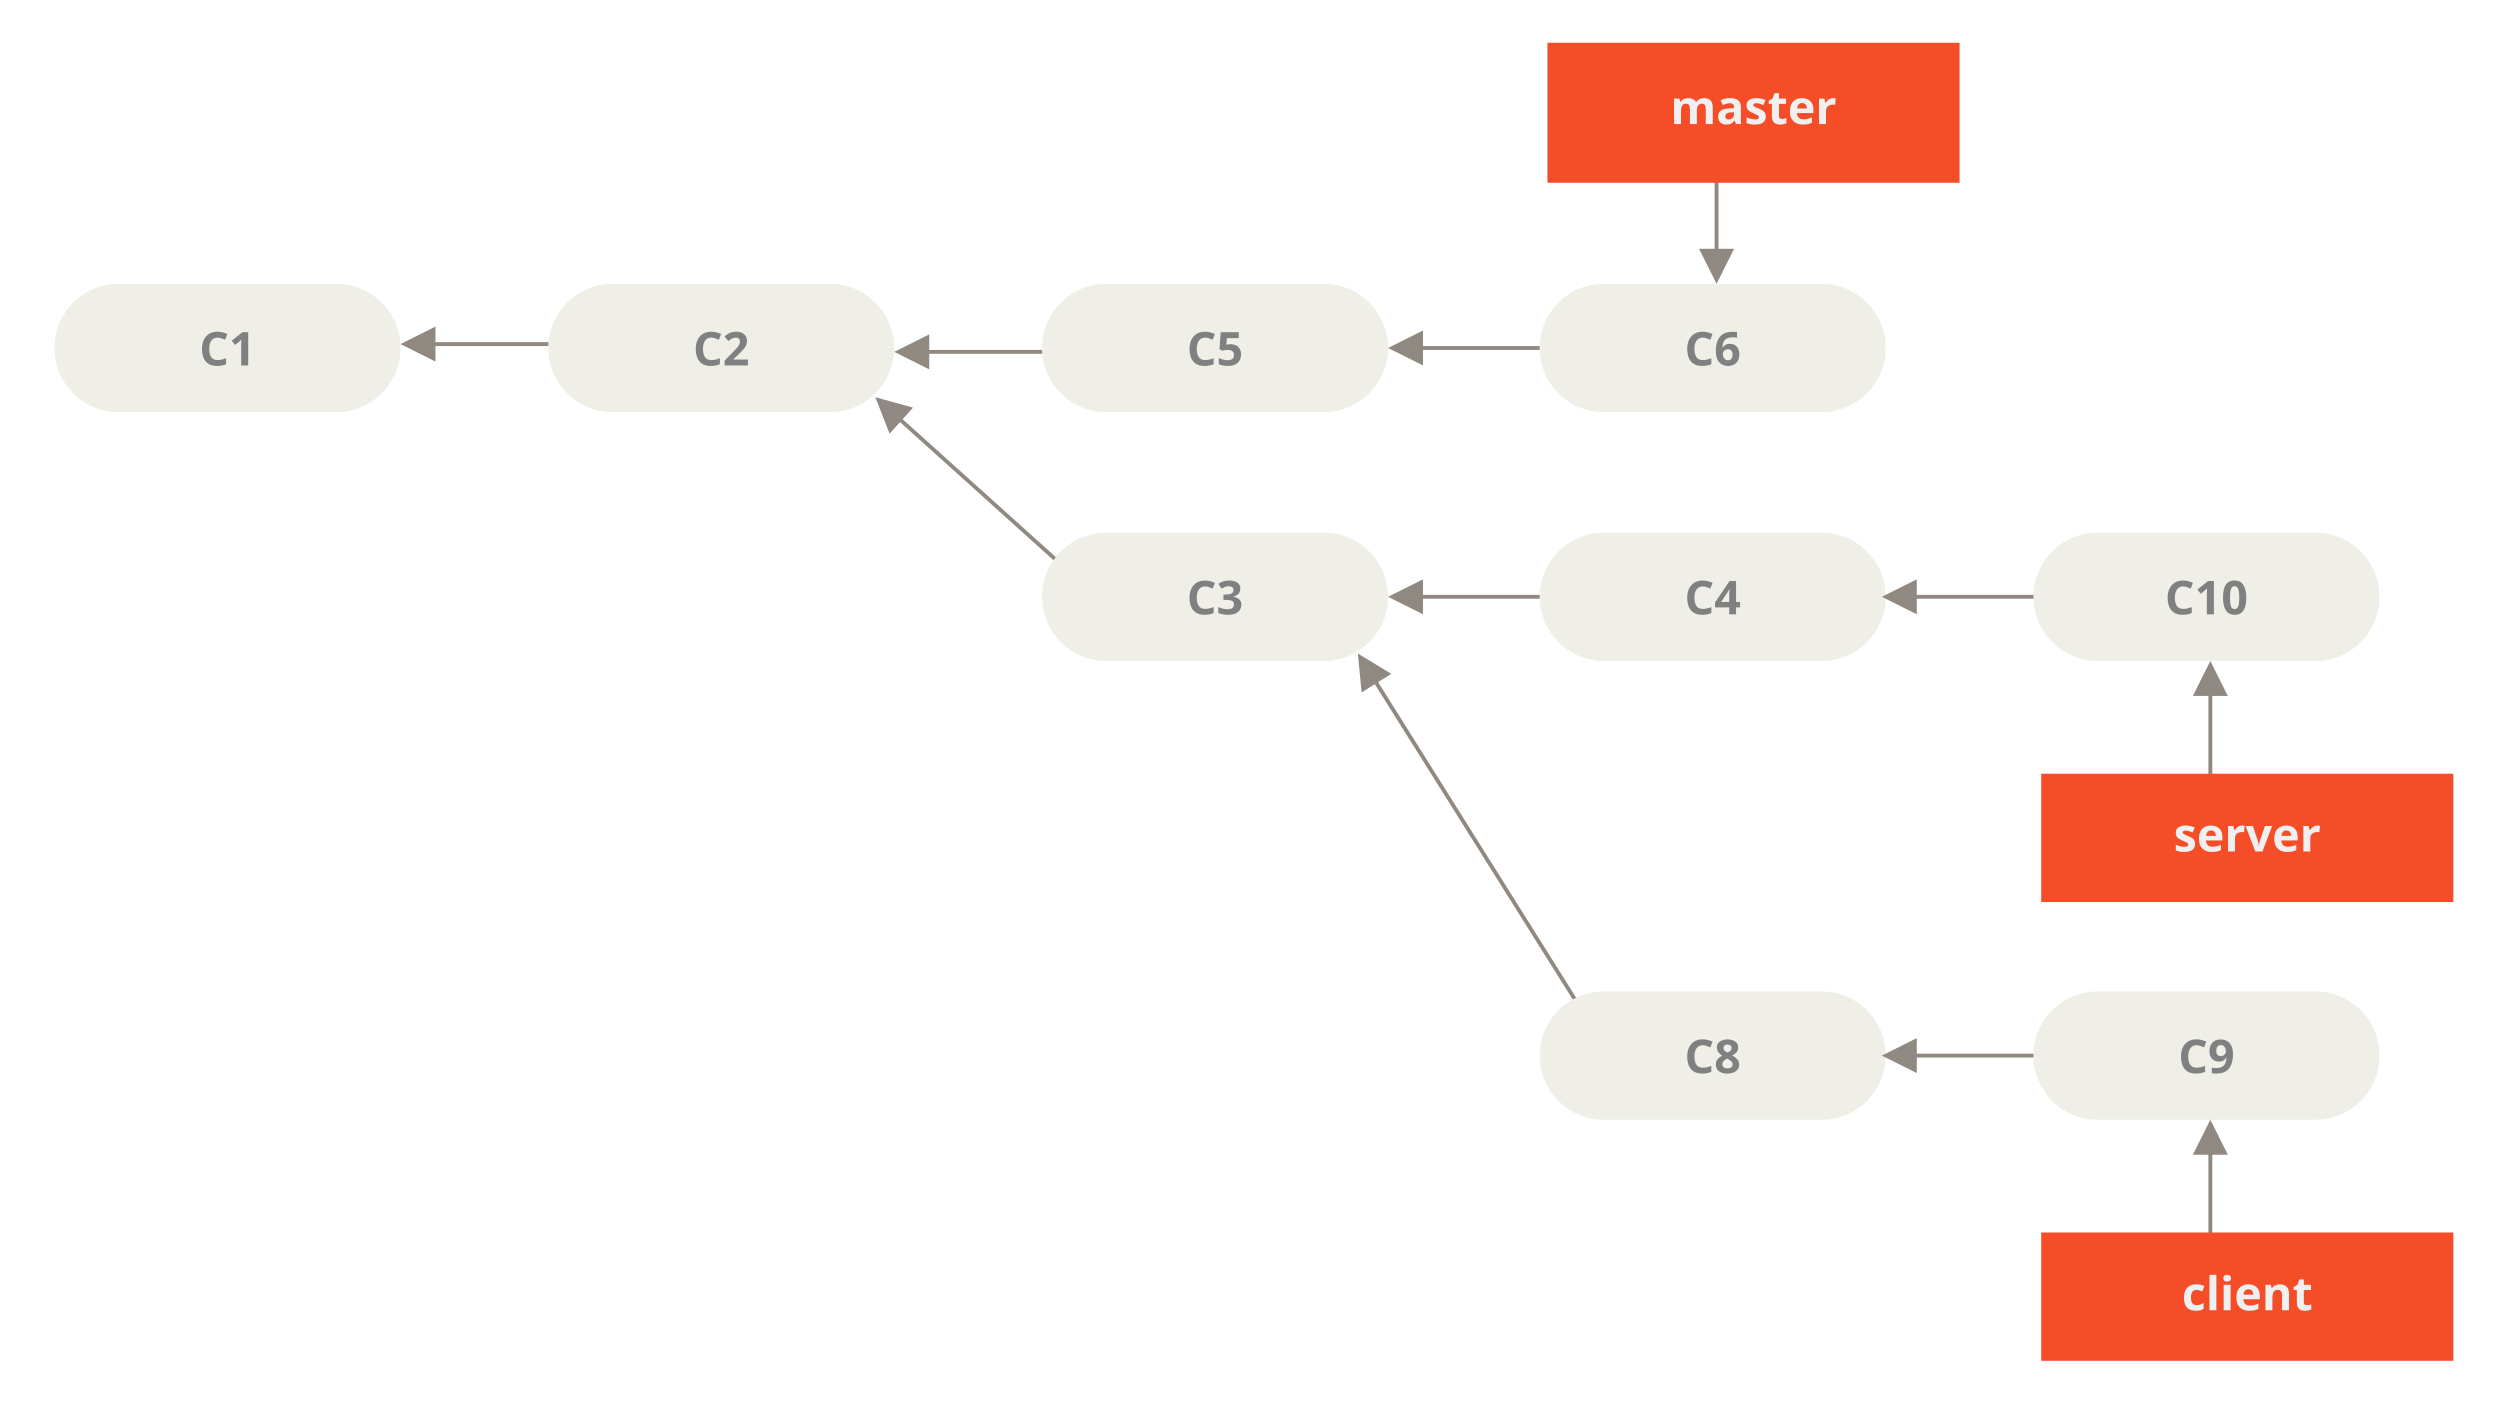
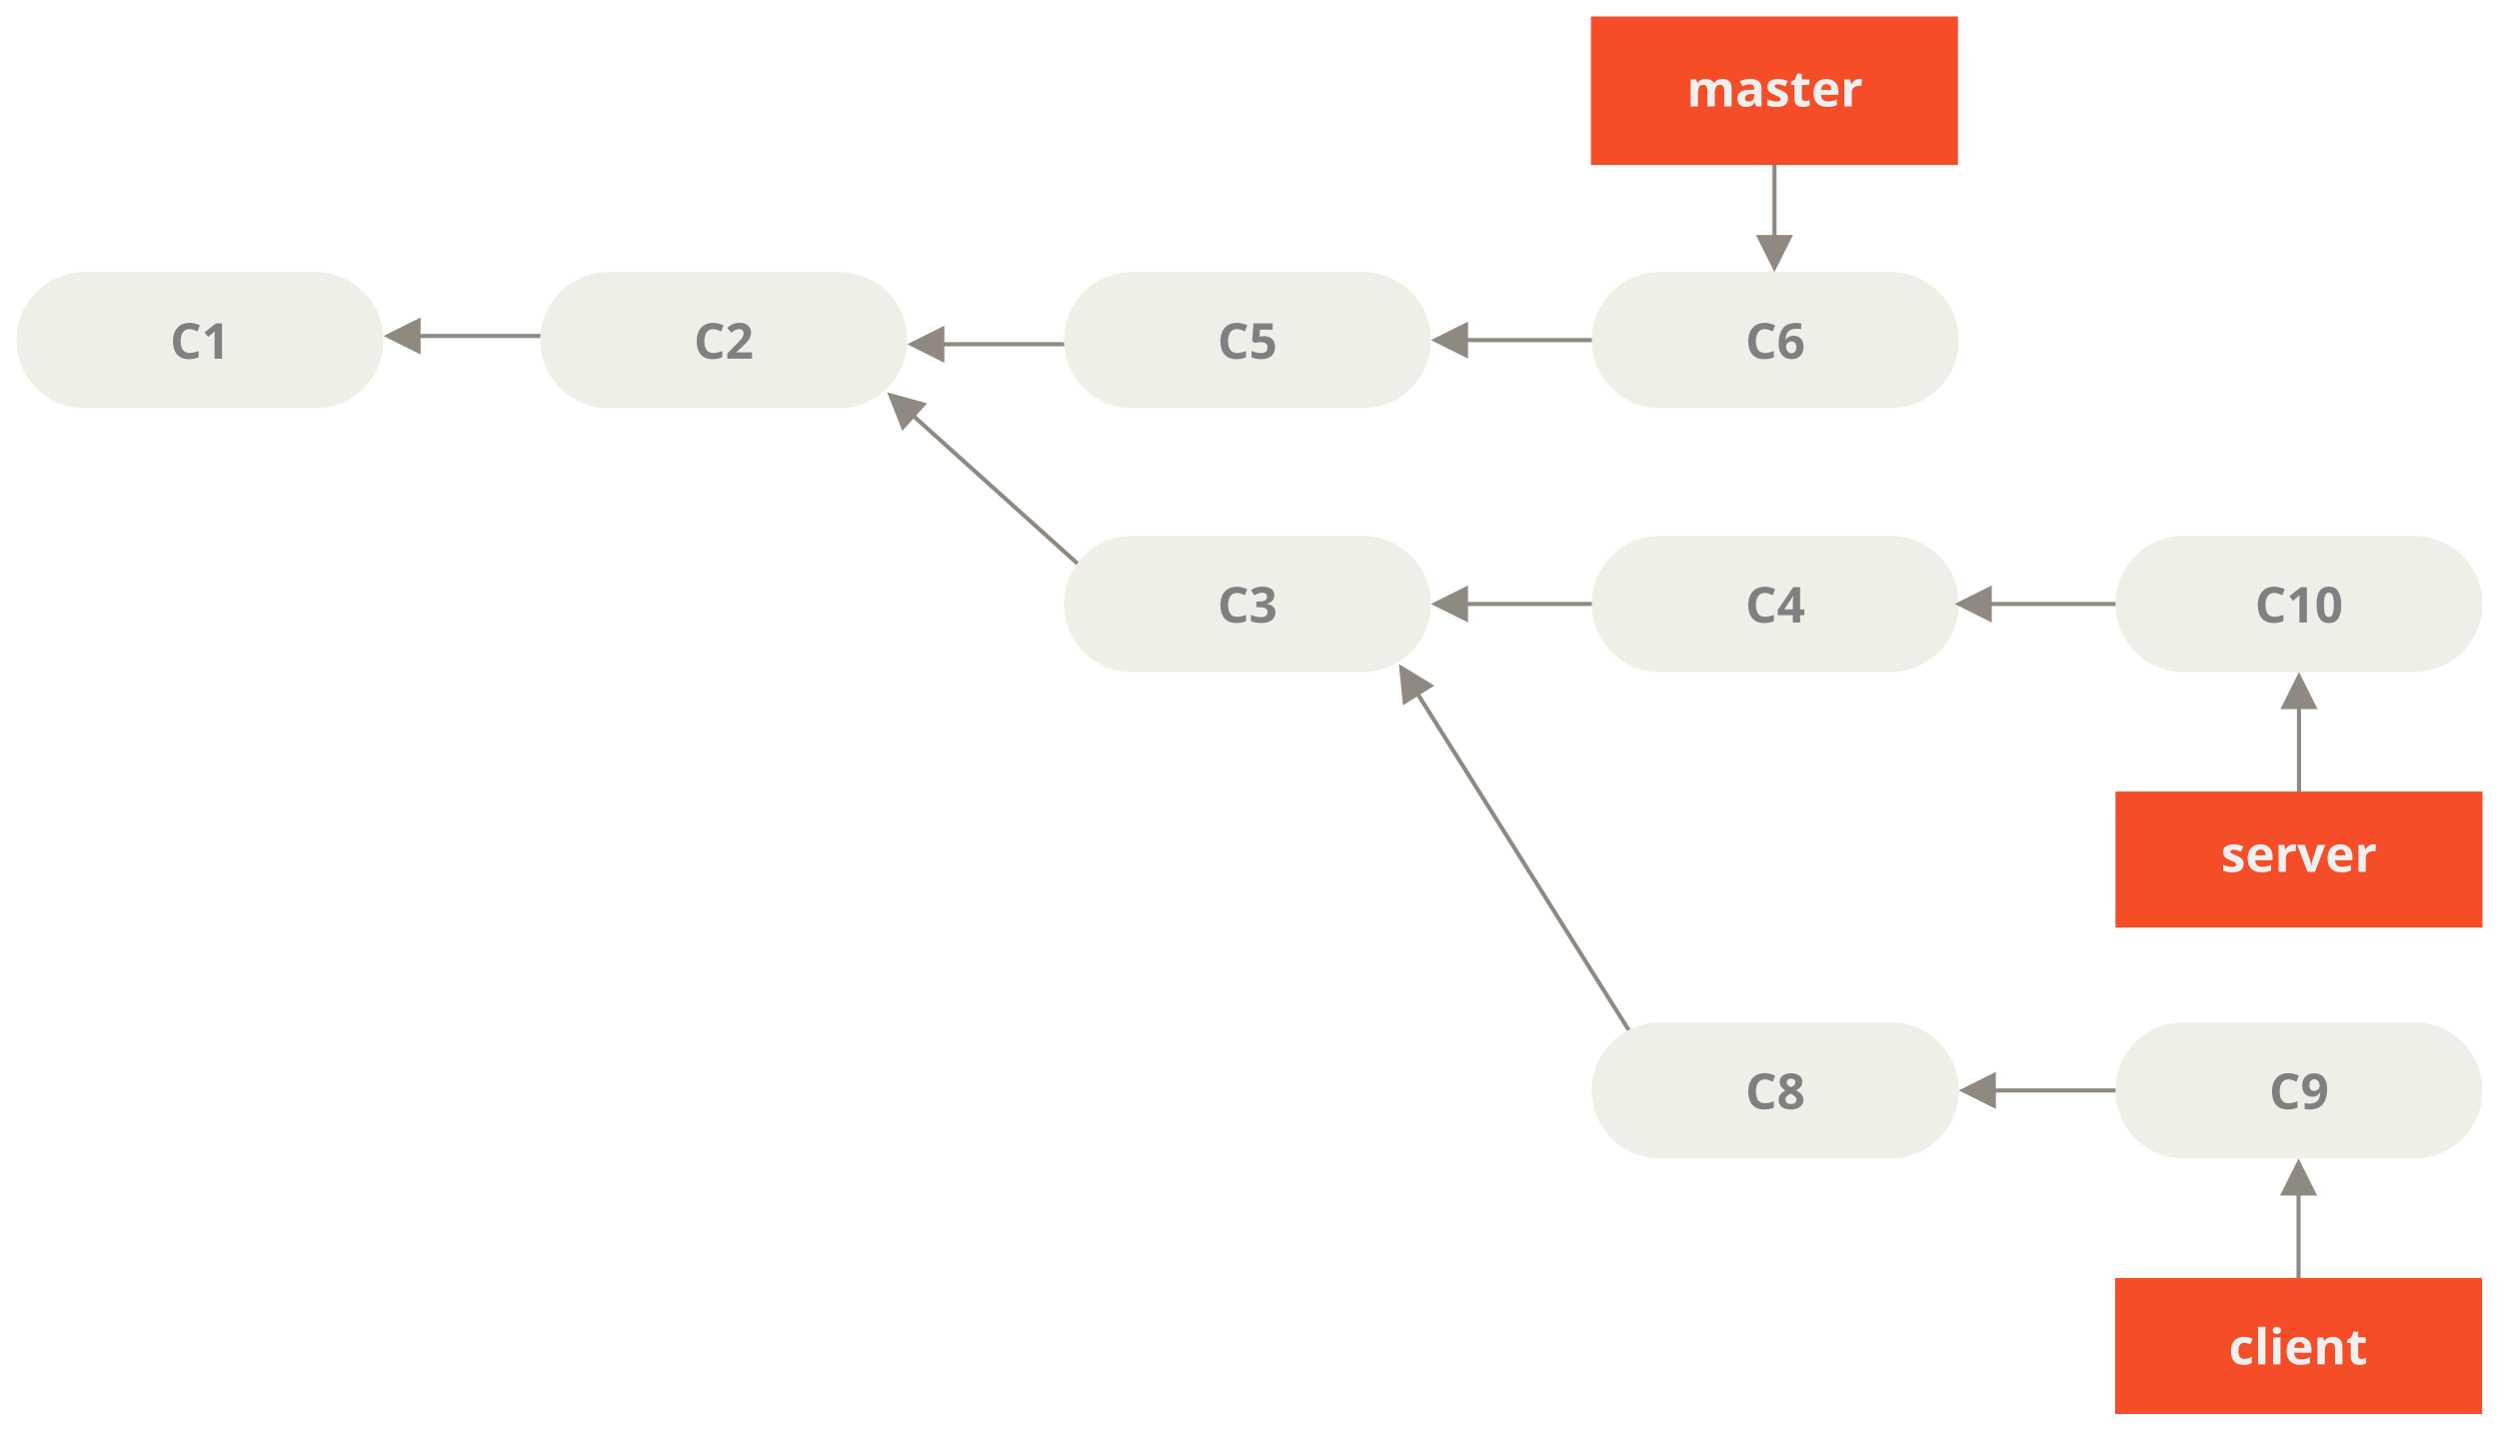
- <svg xmlns="http://www.w3.org/2000/svg" width="643px" height="363px" viewBox="0 0 643 363" version="1.1">
-   <g id="03---Interesting-Rebase-1" stroke="none" stroke-width="1" fill="none" fill-rule="evenodd">
-     <g id="brown" transform="translate(14, 73)">
-       <rect id="Rectangle-1" fill="#EFEFE7" fill-rule="evenodd" x="0" y="0" width="89" height="33" rx="16.5" />
-       <text stroke="none" font-family="Source Code Pro" font-size="12px" font-weight="700" fill="#979797" fill-opacity="1" text-anchor="middle" id="C6">
-         <tspan fill="#808080" x="44.5" y="21" fill-opacity="1">C1</tspan>
+ <svg xmlns="http://www.w3.org/2000/svg" id="svg2730" version="1.1" viewBox="0 0 606 347">
+   <g id="g2965" transform="translate(-10,-7)">
+     <g id="brown" transform="translate(14,73)" style="fill-rule:evenodd;fill:none">
+       <rect id="Rectangle-1" width="89" height="33" rx="16.5" ry="16.5" style="fill-rule:evenodd;fill:#efefe7" />
+       <text id="C6" font-size="12px" font-weight="700" style="fill:#979797;font-family:'Source Code Pro';font-size:12px;font-weight:700;text-anchor:middle">
+         <tspan id="tspan2616" x="44.5" y="21" style="fill:gray">C1</tspan>
      </text>
    </g>
-     <g id="Line-+-brown-2" transform="translate(103, 73)">
-       <path id="Line" d="M9,15 L44,15 L44,16 L9,16 L9,20 L0,15.5 L9,11 L9,15 Z" fill="#8F8981" fill-rule="nonzero" />
-       <g id="brown" transform="translate(38, 0)">
-         <rect id="Rectangle-1" fill="#EFEFE7" fill-rule="evenodd" x="0" y="0" width="89" height="33" rx="16.5" />
-         <text stroke="none" font-family="Source Code Pro" font-size="12px" font-weight="700" fill="#979797" fill-opacity="1" text-anchor="middle" id="C6">
-           <tspan fill="#808080" x="44.5" y="21" fill-opacity="1">C2</tspan>
+     <g id="Line-+-brown-2" transform="translate(103,73)" style="fill-rule:evenodd;fill:none">
+       <path id="Line" d="m9 15h35v1h-35v4l-9-4.5 9-4.5z" style="fill-rule:nonzero;fill:#8f8981" />
+       <g id="g2627" transform="translate(38)">
+         <rect id="rect2621" width="89" height="33" rx="16.5" ry="16.5" style="fill-rule:evenodd;fill:#efefe7" />
+         <text id="text2625" font-size="12px" font-weight="700" style="fill:#979797;font-family:'Source Code Pro';font-size:12px;font-weight:700;text-anchor:middle">
+           <tspan id="tspan2623" x="44.5" y="21" style="fill:gray">C2</tspan>
        </text>
      </g>
    </g>
-     <g id="Line-2-+-brown-3" transform="translate(230, 73)">
-       <path id="Line-2" d="M9,17 L44,17 L44,18 L9,18 L9,22 L0,17.5 L9,13 L9,17 Z" fill="#8F8981" fill-rule="nonzero" />
-       <g id="brown" transform="translate(38, 0)">
-         <rect id="Rectangle-1" fill="#EFEFE7" fill-rule="evenodd" x="0" y="0" width="89" height="33" rx="16.5" />
-         <text stroke="none" font-family="Source Code Pro" font-size="12px" font-weight="700" fill="#979797" fill-opacity="1" text-anchor="middle" id="C6">
-           <tspan fill="#808080" x="44.5" y="21" fill-opacity="1">C5</tspan>
+     <g id="Line-2-+-brown-3" transform="translate(230,73)" style="fill-rule:evenodd;fill:none">
+       <path id="Line-2" d="m9 17h35v1h-35v4l-9-4.5 9-4.5z" style="fill-rule:nonzero;fill:#8f8981" />
+       <g id="g2637" transform="translate(38)">
+         <rect id="rect2631" width="89" height="33" rx="16.5" ry="16.5" style="fill-rule:evenodd;fill:#efefe7" />
+         <text id="text2635" font-size="12px" font-weight="700" style="fill:#979797;font-family:'Source Code Pro';font-size:12px;font-weight:700;text-anchor:middle">
+           <tspan id="tspan2633" x="44.5" y="21" style="fill:gray">C5</tspan>
        </text>
      </g>
    </g>
-     <g id="Line-7-+-ref-3" transform="translate(398, 11)">
-       <path id="Line-7" d="M43,53 L43,21 L44,21 L44,53 L48,53 L43.5,62 L39,53 L43,53 Z" fill="#8F8981" fill-rule="nonzero" />
-       <g id="ref">
-         <rect id="Rectangle-2" fill="#F44D27" fill-rule="evenodd" x="0" y="0" width="106" height="36" />
-         <text stroke="none" font-family="Source Code Pro" font-size="12px" font-weight="700" fill="#979797" fill-opacity="1" text-anchor="middle" id="master">
-           <tspan fill="#f0f0f0" x="53" y="20.909" fill-opacity="1">master</tspan>
+     <g id="g2848">
+       <path id="Line-7" transform="translate(396.8,11)" d="m43 53v-32h1v32h4l-4.5 9-4.5-9z" style="fill:#8f8981" />
+       <g id="g2821">
+         <rect id="Rectangle-2" transform="matrix(.83962 0 0 1 395.8 11)" width="106" height="36" style="fill-rule:evenodd;fill:#f44d27" />
+         <text id="master" transform="translate(387.4 11.907)" font-size="12px" font-weight="700" style="fill-rule:evenodd;fill:#979797;font-family:'Source Code Pro';font-size:12px;font-weight:700;text-anchor:middle">
+           <tspan id="tspan2642" x="53" y="20.909" style="fill:#f0f0f0">master</tspan>
        </text>
      </g>
    </g>
-     <g id="Line-6-+-brown-4" transform="translate(357, 73)">
-       <path id="Line-6" d="M9,16 L44,16 L44,17 L9,17 L9,21 L0,16.5 L9,12 L9,16 Z" fill="#8F8981" fill-rule="nonzero" />
-       <g id="brown" transform="translate(39, 0)">
-         <rect id="Rectangle-1" fill="#EFEFE7" fill-rule="evenodd" x="0" y="0" width="89" height="33" rx="16.5" />
-         <text stroke="none" font-family="Source Code Pro" font-size="12px" font-weight="700" fill="#979797" fill-opacity="1" text-anchor="middle" id="C6">
-           <tspan fill="#808080" x="44.5" y="21" fill-opacity="1">C6</tspan>
+     <g id="Line-6-+-brown-4" transform="translate(357,73)" style="fill-rule:evenodd;fill:none">
+       <path id="Line-6" d="m9 16h35v1h-35v4l-9-4.5 9-4.5z" style="fill-rule:nonzero;fill:#8f8981" />
+       <g id="g2654" transform="translate(39)">
+         <rect id="rect2648" width="89" height="33" rx="16.5" ry="16.5" style="fill-rule:evenodd;fill:#efefe7" />
+         <text id="text2652" font-size="12px" font-weight="700" style="fill:#979797;font-family:'Source Code Pro';font-size:12px;font-weight:700;text-anchor:middle">
+           <tspan id="tspan2650" x="44.5" y="21" style="fill:gray">C6</tspan>
        </text>
      </g>
    </g>
-     <path id="Line-6" d="M232.152,107.815 L276.206,147.463 L275.537,148.206 L231.484,108.558 L228.808,111.531 L225.128,102.166 L234.828,104.841 L232.152,107.815 Z" fill="#8F8981" fill-rule="nonzero" />
-     <g id="brown" transform="translate(268, 137)">
-       <rect id="Rectangle-1" fill="#EFEFE7" fill-rule="evenodd" x="0" y="0" width="89" height="33" rx="16.5" />
-       <text stroke="none" font-family="Source Code Pro" font-size="12px" font-weight="700" fill="#979797" fill-opacity="1" text-anchor="middle" id="C6">
-         <tspan fill="#808080" x="44.5" y="21" fill-opacity="1">C3</tspan>
-       </text>
-     </g>
-     <g id="Line-6-+-brown-6" transform="translate(357, 137)">
-       <path id="Line-6" d="M9,16 L44,16 L44,17 L9,17 L9,21 L0,16.5 L9,12 L9,16 Z" fill="#8F8981" fill-rule="nonzero" />
-       <g id="brown" transform="translate(39, 0)">
-         <rect id="Rectangle-1" fill="#EFEFE7" fill-rule="evenodd" x="0" y="0" width="89" height="33" rx="16.5" />
-         <text stroke="none" font-family="Source Code Pro" font-size="12px" font-weight="700" fill="#979797" fill-opacity="1" text-anchor="middle" id="C6">
-           <tspan fill="#808080" x="44.5" y="21" fill-opacity="1">C4</tspan>
+     <g id="g2893">
+       <path id="path2657" d="m232.15 107.81 44.054 39.648-.669.743-44.054-39.648-2.676 2.973-3.679-9.366 9.7 2.676z" style="fill:#8f8981" />
+       <g id="g2665" transform="translate(268,137)" style="fill-rule:evenodd;fill:none">
+         <rect id="rect2659" width="89" height="33" rx="16.5" ry="16.5" style="fill-rule:evenodd;fill:#efefe7" />
+         <text id="text2663" font-size="12px" font-weight="700" style="fill:#979797;font-family:'Source Code Pro';font-size:12px;font-weight:700;text-anchor:middle">
+           <tspan id="tspan2661" x="44.5" y="21" style="fill:gray">C3</tspan>
        </text>
      </g>
    </g>
-     <path id="Line-6" d="M354.442,175.434 L409.189,262.658 L408.342,263.189 L353.595,175.965 L350.207,178.092 L349.234,168.077 L357.83,173.307 L354.442,175.434 Z" fill="#8F8981" fill-rule="nonzero" />
-     <g id="brown" transform="translate(396, 255)">
-       <rect id="Rectangle-1" fill="#EFEFE7" fill-rule="evenodd" x="0" y="0" width="89" height="33" rx="16.5" />
-       <text stroke="none" font-family="Source Code Pro" font-size="12px" font-weight="700" fill="#979797" fill-opacity="1" text-anchor="middle" id="C6">
-         <tspan fill="#808080" x="44.5" y="21" fill-opacity="1">C8</tspan>
-       </text>
-     </g>
-     <path id="Line-6" d="M493,271 L528,271 L528,272 L493,272 L493,276 L484,271.5 L493,267 L493,271 Z" fill="#8F8981" fill-rule="nonzero" />
-     <g id="brown" transform="translate(523, 255)">
-       <rect id="Rectangle-1" fill="#EFEFE7" fill-rule="evenodd" x="0" y="0" width="89" height="33" rx="16.5" />
-       <text stroke="none" font-family="Source Code Pro" font-size="12px" font-weight="700" fill="#979797" fill-opacity="1" text-anchor="middle" id="C6">
-         <tspan fill="#808080" x="44.5" y="21" fill-opacity="1">C9</tspan>
-       </text>
-     </g>
-     <path id="Line-6" d="M493,153 L528,153 L528,154 L493,154 L493,158 L484,153.5 L493,149 L493,153 Z" fill="#8F8981" fill-rule="nonzero" />
-     <g id="brown" transform="translate(523, 137)">
-       <rect id="Rectangle-1" fill="#EFEFE7" fill-rule="evenodd" x="0" y="0" width="89" height="33" rx="16.5" />
-       <text stroke="none" font-family="Source Code Pro" font-size="12px" font-weight="700" fill="#979797" fill-opacity="1" text-anchor="middle" id="C6">
-         <tspan fill="#808080" x="44.5" y="21" fill-opacity="1">C10</tspan>
-       </text>
-     </g>
-     <g id="Line-4-+-ref-2" transform="translate(525, 170)">
-       <path id="Line-4" d="M44,9 L44,44 L43,44 L43,9 L39,9 L43.5,0 L48,9 L44,9 Z" fill="#8F8981" fill-rule="nonzero" />
-       <g id="ref" transform="translate(0, 29)">
-         <rect id="Rectangle-2" fill="#F44D27" fill-rule="evenodd" x="0" y="0" width="106" height="33" />
-         <text stroke="none" font-family="Source Code Pro" font-size="12px" font-weight="700" fill="#979797" fill-opacity="1" text-anchor="middle" id="master">
-           <tspan fill="#f0f0f0" x="53" y="20" fill-opacity="1">server</tspan>
+     <g id="Line-6-+-brown-6" transform="translate(357,137)" style="fill-rule:evenodd;fill:none">
+       <path id="path2667" d="m9 16h35v1h-35v4l-9-4.5 9-4.5z" style="fill-rule:nonzero;fill:#8f8981" />
+       <g id="g2675" transform="translate(39)">
+         <rect id="rect2669" width="89" height="33" rx="16.5" ry="16.5" style="fill-rule:evenodd;fill:#efefe7" />
+         <text id="text2673" font-size="12px" font-weight="700" style="fill:#979797;font-family:'Source Code Pro';font-size:12px;font-weight:700;text-anchor:middle">
+           <tspan id="tspan2671" x="44.5" y="21" style="fill:gray">C4</tspan>
        </text>
      </g>
    </g>
-     <g id="Line-4-+-ref-3" transform="translate(525, 288)">
-       <path id="Line-4" d="M44,9 L44,44 L43,44 L43,9 L39,9 L43.5,0 L48,9 L44,9 Z" fill="#8F8981" fill-rule="nonzero" />
-       <g id="ref" transform="translate(0, 29)">
-         <rect id="Rectangle-2" fill="#F44D27" fill-rule="evenodd" x="0" y="0" width="106" height="33" />
-         <text stroke="none" font-family="Source Code Pro" font-size="12px" font-weight="700" fill="#979797" fill-opacity="1" text-anchor="middle" id="master">
-           <tspan fill="#f0f0f0" x="53" y="20" fill-opacity="1">client</tspan>
+     <g id="g2886">
+       <g id="g2878">
+         <path id="path2678" d="m354.44 175.43 54.747 87.224-.847.532-54.747-87.224-3.388 2.127-.973-10.015 8.596 5.231z" style="fill:#8f8981" />
+       </g>
+       <g id="g2686" transform="translate(396,255)" style="fill-rule:evenodd;fill:none">
+         <rect id="rect2680" width="89" height="33" rx="16.5" ry="16.5" style="fill-rule:evenodd;fill:#efefe7" />
+         <text id="text2684" font-size="12px" font-weight="700" style="fill:#979797;font-family:'Source Code Pro';font-size:12px;font-weight:700;text-anchor:middle">
+           <tspan id="tspan2682" x="44.5" y="21" style="fill:gray">C8</tspan>
        </text>
      </g>
    </g>
+     <g id="g2868">
+       <path id="path2688" transform="translate(1)" d="m493 271h35v1h-35v4l-9-4.5 9-4.5z" style="fill:#8f8981" />
+       <g id="g2696" transform="translate(523,255)" style="fill-rule:evenodd;fill:none">
+         <rect id="rect2690" width="89" height="33" rx="16.5" ry="16.5" style="fill-rule:evenodd;fill:#efefe7" />
+         <text id="text2694" font-size="12px" font-weight="700" style="fill:#979797;font-family:'Source Code Pro';font-size:12px;font-weight:700;text-anchor:middle">
+           <tspan id="tspan2692" x="44.5" y="21" style="fill:gray">C9</tspan>
+         </text>
+       </g>
+     </g>
+     <g id="g2875">
+       <path id="path2698" d="m493 153h35v1h-35v4l-9-4.5 9-4.5z" style="fill:#8f8981" />
+       <g id="g2706" transform="translate(523,137)" style="fill-rule:evenodd;fill:none">
+         <rect id="rect2700" width="89" height="33" rx="16.5" ry="16.5" style="fill-rule:evenodd;fill:#efefe7" />
+         <text id="text2704" font-size="12px" font-weight="700" style="fill:#979797;font-family:'Source Code Pro';font-size:12px;font-weight:700;text-anchor:middle">
+           <tspan id="tspan2702" x="44.5" y="21" style="fill:gray">C10</tspan>
+         </text>
+       </g>
+     </g>
+     <g id="g2841">
+       <path id="Line-4" transform="translate(524,170)" d="m44 9v35h-1v-35h-4l4.5-9 4.5 9z" style="fill:#8f8981" />
+       <g id="g2834">
+         <rect id="rect2709" transform="matrix(.83962 0 0 1 523 199)" width="106" height="33" style="fill-rule:evenodd;fill:#f44d27" />
+         <text id="text2713" transform="translate(514.49 198.48)" font-size="12px" font-weight="700" style="fill-rule:evenodd;fill:#979797;font-family:'Source Code Pro';font-size:12px;font-weight:700;text-anchor:middle">
+           <tspan id="tspan2711" x="53" y="20" style="fill:#f0f0f0">server</tspan>
+         </text>
+       </g>
+     </g>
+     <path id="path2718" transform="translate(523.9,288)" d="m44 9v35h-1v-35h-4l4.5-9 4.5 9z" style="fill:#8f8981" />
+     <g id="g2861">
+       <rect id="rect2720" transform="matrix(.83962 0 0 1 522.9 317)" width="106" height="33" style="fill-rule:evenodd;fill:#f44d27" />
+       <text id="text2724" transform="translate(514.3 317.96)" font-size="12px" font-weight="700" style="fill-rule:evenodd;fill:#979797;font-family:'Source Code Pro';font-size:12px;font-weight:700;text-anchor:middle">
+         <tspan id="tspan2722" x="53" y="20" style="fill:#f0f0f0">client</tspan>
+       </text>
+     </g>
  </g>
</svg>
